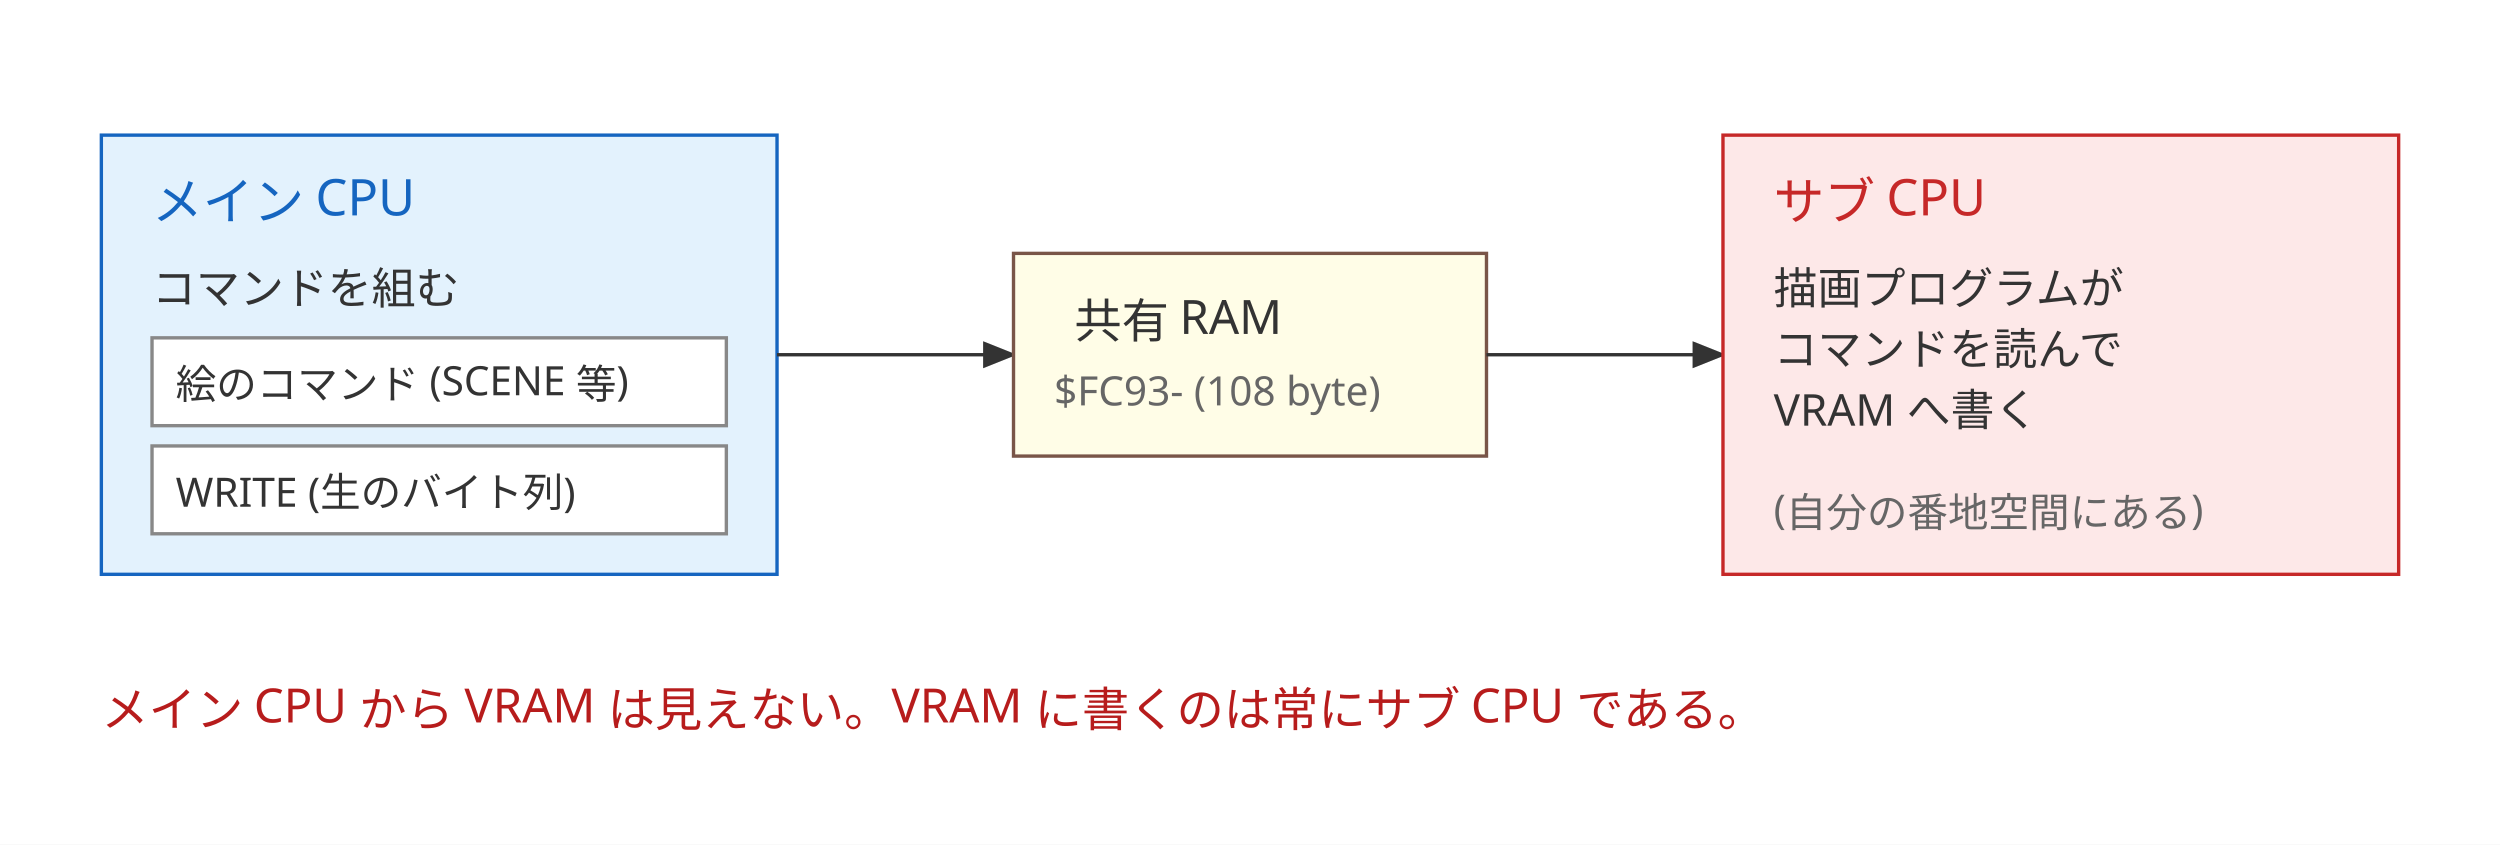
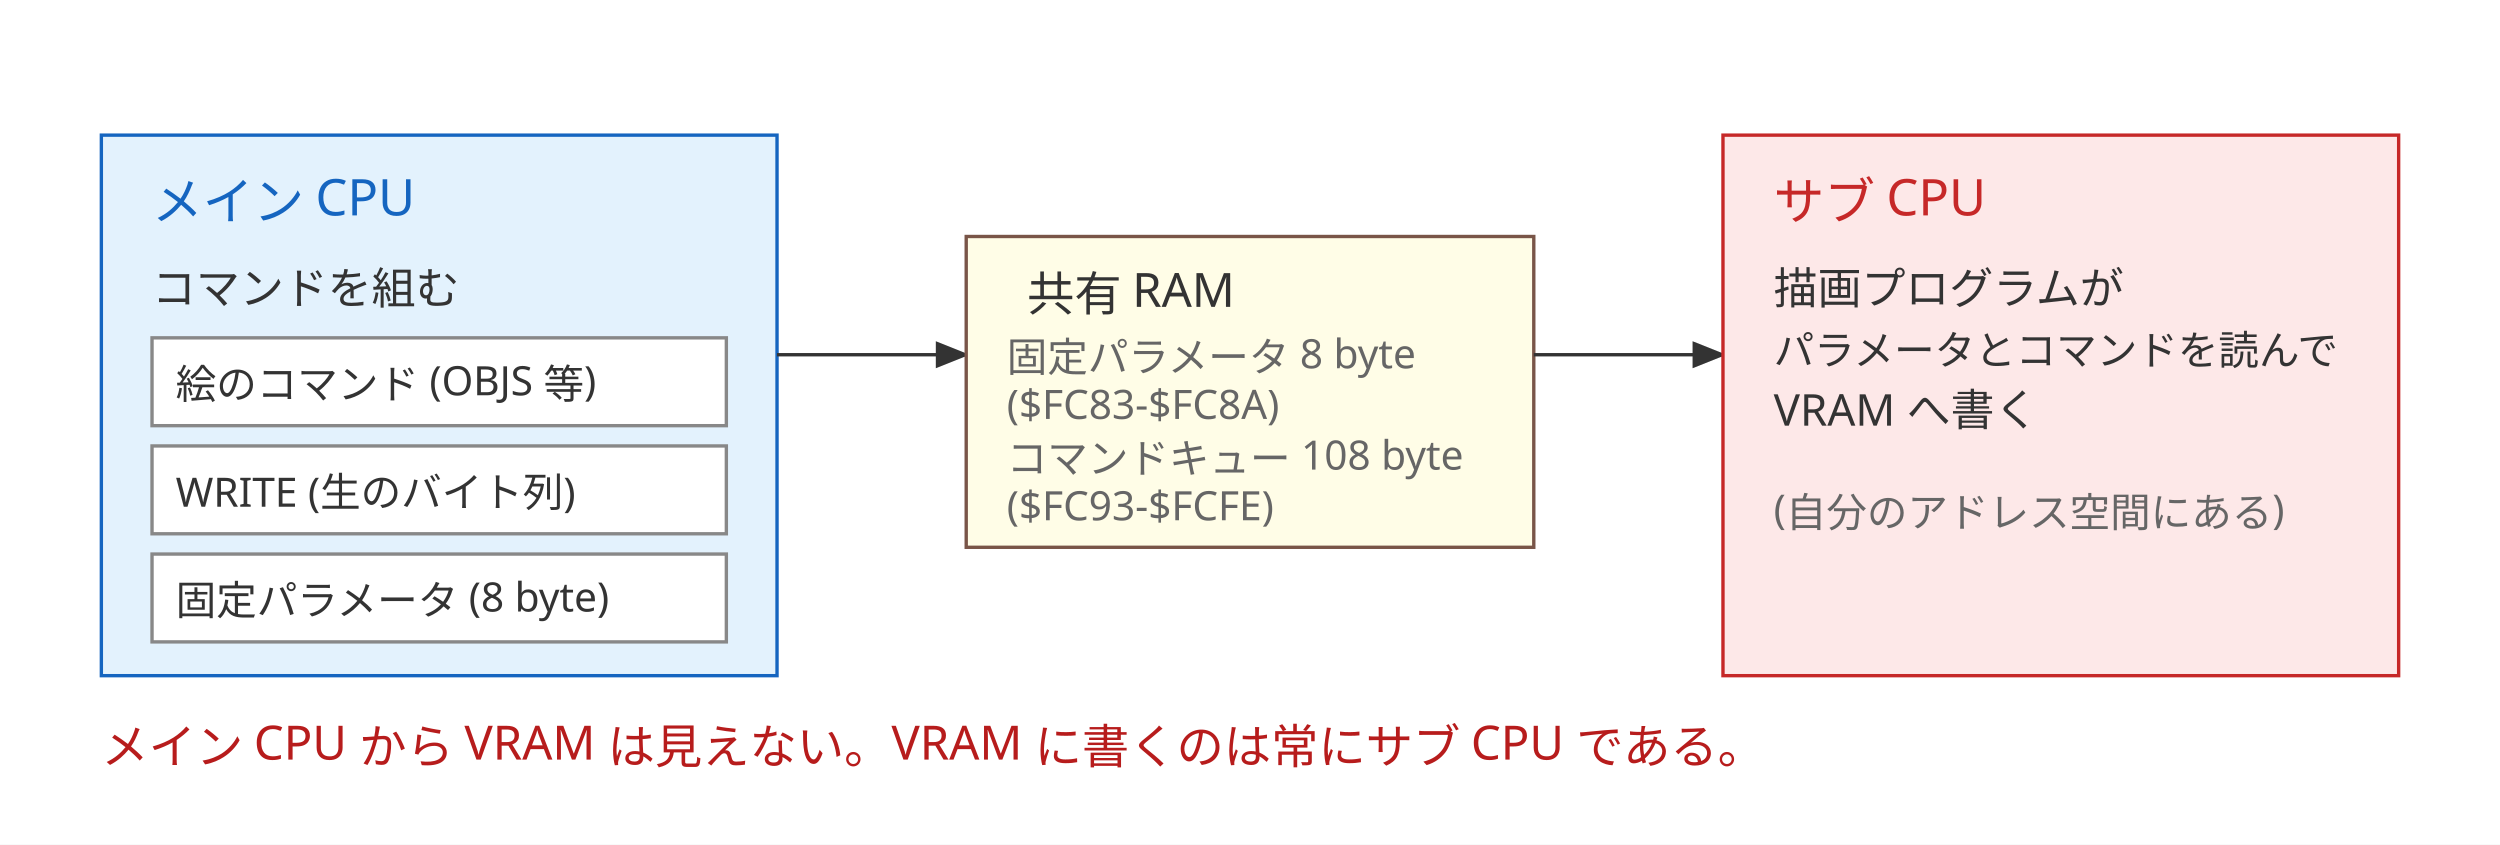
<svg xmlns="http://www.w3.org/2000/svg" viewBox="0 0 740 250" width="740">
  <rect x="0" y="0" width="740" height="250" fill="#ffffff" />
-   <rect x="30" y="40" width="200" height="130" fill="#e3f2fd" stroke="#1565c0" />
+   <rect x="30" y="40" width="200" height="160" fill="#e3f2fd" stroke="#1565c0" />
  <text x="45" y="65" font-family="sans-serif" font-size="15" fill="#1565c0">メイン CPU</text>
  <text x="45" y="90" font-family="sans-serif" font-size="13" fill="#333333">コマンドを組む</text>
  <rect x="45" y="100" width="170" height="26" fill="#ffffff" stroke="#888888" />
-   <text x="52" y="118" font-family="sans-serif" font-size="12" fill="#333333">絵のコマンド (SCENE 等)</text>
+   <text x="52" y="118" font-family="sans-serif" font-size="12" fill="#333333">絵のコマンド (OBJS 等)</text>
  <rect x="45" y="132" width="170" height="26" fill="#ffffff" stroke="#888888" />
  <text x="52" y="150" font-family="sans-serif" font-size="12" fill="#333333">WRITE (生のバイト列)</text>
-   <line x1="230" y1="105" x2="300" y2="105" stroke="#333333" marker-end="url(#a5)" />
-   <rect x="300" y="75" width="140" height="60" fill="#fffde7" stroke="#795548" />
-   <text x="318" y="100" font-family="sans-serif" font-size="14" fill="#333333">共有 RAM</text>
-   <text x="312" y="120" font-family="sans-serif" font-size="12" fill="#666666">$FC93- (108 byte)</text>
-   <line x1="440" y1="105" x2="510" y2="105" stroke="#333333" marker-end="url(#a5)" />
-   <rect x="510" y="40" width="200" height="130" fill="#fde8e8" stroke="#c62828" />
+   <rect x="45" y="164" width="170" height="26" fill="#ffffff" stroke="#888888" />
+   <text x="52" y="182" font-family="sans-serif" font-size="12" fill="#333333">固定パラメータ (8 byte)</text>
+   <line x1="230" y1="105" x2="286" y2="105" stroke="#333333" marker-end="url(#a5)" />
+   <rect x="286" y="70" width="168" height="92" fill="#fffde7" stroke="#795548" />
+   <text x="304" y="92" font-family="sans-serif" font-size="14" fill="#333333">共有 RAM</text>
+   <text x="298" y="110" font-family="sans-serif" font-size="12" fill="#666666">固定パラメータ 8 byte</text>
+   <text x="298" y="124" font-family="sans-serif" font-size="12" fill="#666666">($FC83-$FC8A)</text>
+   <text x="298" y="140" font-family="sans-serif" font-size="12" fill="#666666">コマンドキュー 108 byte</text>
+   <text x="298" y="154" font-family="sans-serif" font-size="12" fill="#666666">($FC93-$FCFE)</text>
+   <line x1="454" y1="105" x2="510" y2="105" stroke="#333333" marker-end="url(#a5)" />
+   <rect x="510" y="40" width="200" height="160" fill="#fde8e8" stroke="#c62828" />
  <text x="525" y="65" font-family="sans-serif" font-size="15" fill="#c62828">サブ CPU</text>
  <text x="525" y="90" font-family="sans-serif" font-size="13" fill="#333333">描画プログラムが</text>
-   <text x="525" y="108" font-family="sans-serif" font-size="13" fill="#333333">コマンドを読んで</text>
+   <text x="525" y="108" font-family="sans-serif" font-size="12" fill="#333333">パラメータとコマンドを読んで</text>
  <text x="525" y="126" font-family="sans-serif" font-size="13" fill="#333333">VRAM へ書く</text>
-   <text x="525" y="155" font-family="sans-serif" font-size="12" fill="#666666">(自分の番地空間にある)</text>
-   <text x="30" y="215" font-family="sans-serif" font-size="14" fill="#b71c1c">メイン CPU から VRAM は見えない。VRAM に書くのは常にサブ CPU である。</text>
+   <text x="525" y="155" font-family="sans-serif" font-size="12" fill="#666666">(自分のアドレス空間にある)</text>
+   <text x="30" y="226" font-family="sans-serif" font-size="14" fill="#b71c1c">メイン CPU から VRAM は見えない。VRAM に書くのは常にサブ CPU である。</text>
  <defs>
    <marker id="a5" markerWidth="10" markerHeight="8" refX="9" refY="4" orient="auto">
      <path d="M0,0 L10,4 L0,8 z" fill="#333333" />
    </marker>
  </defs>
</svg>
